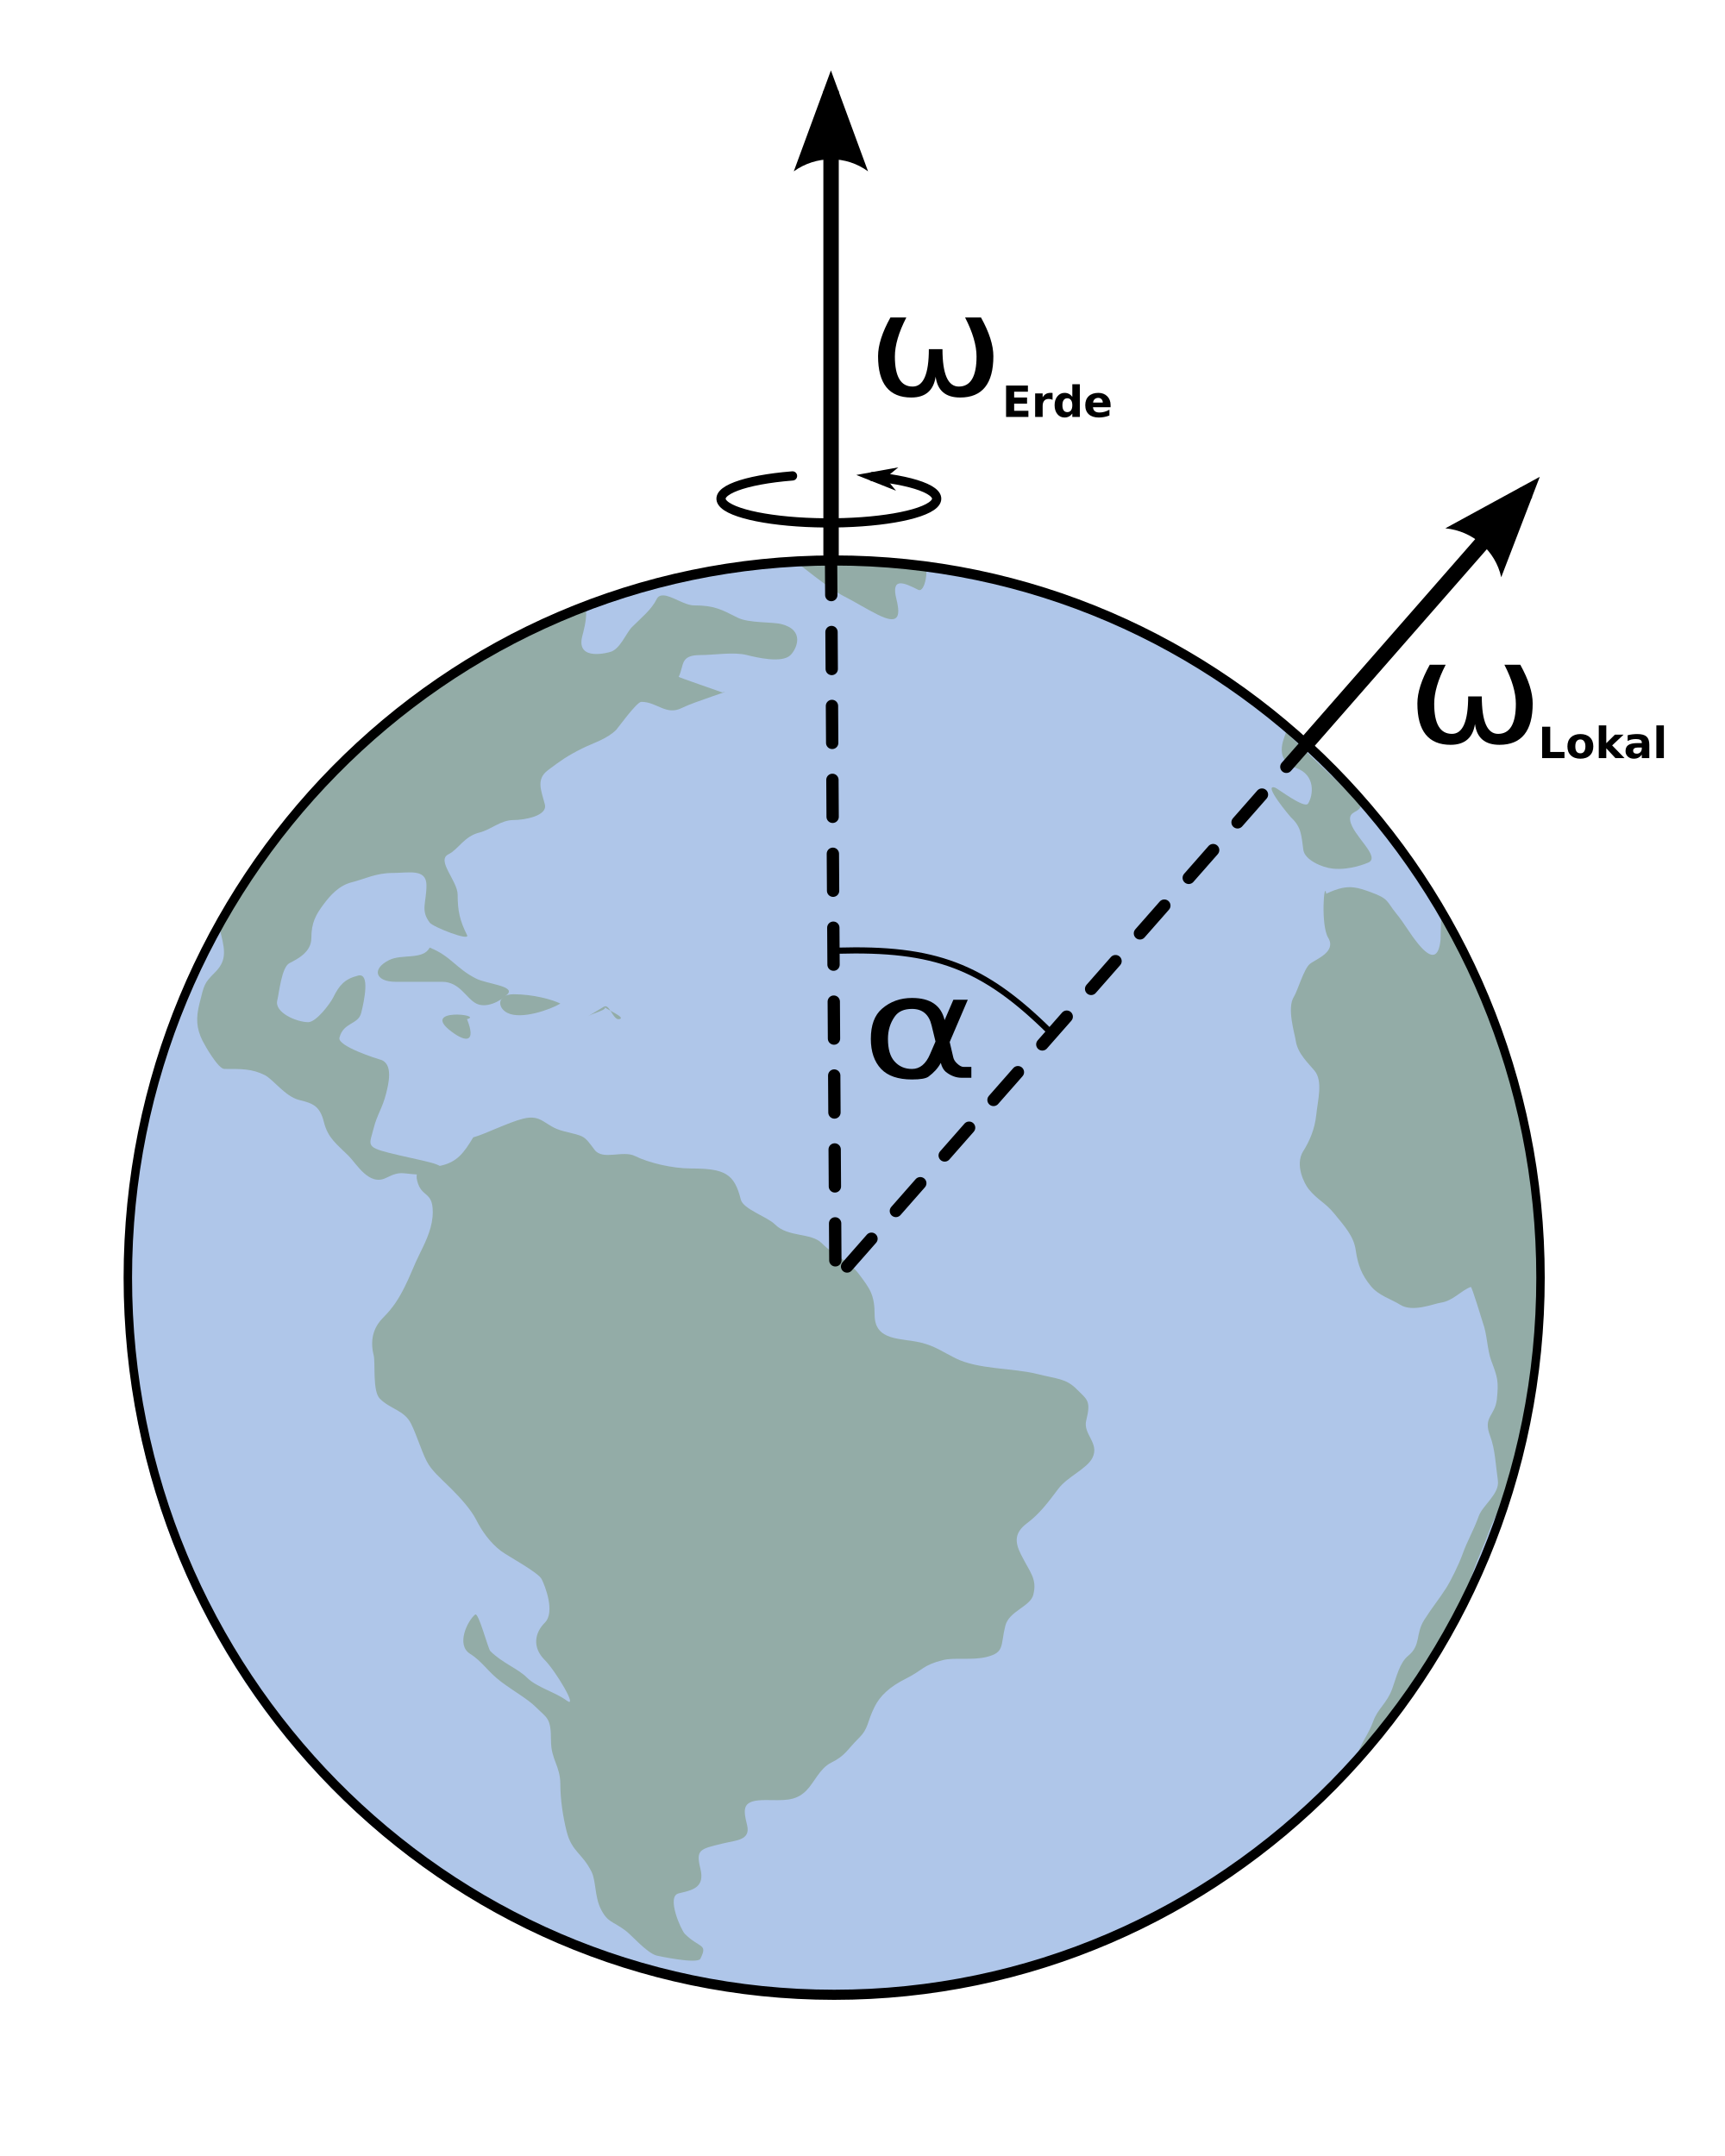
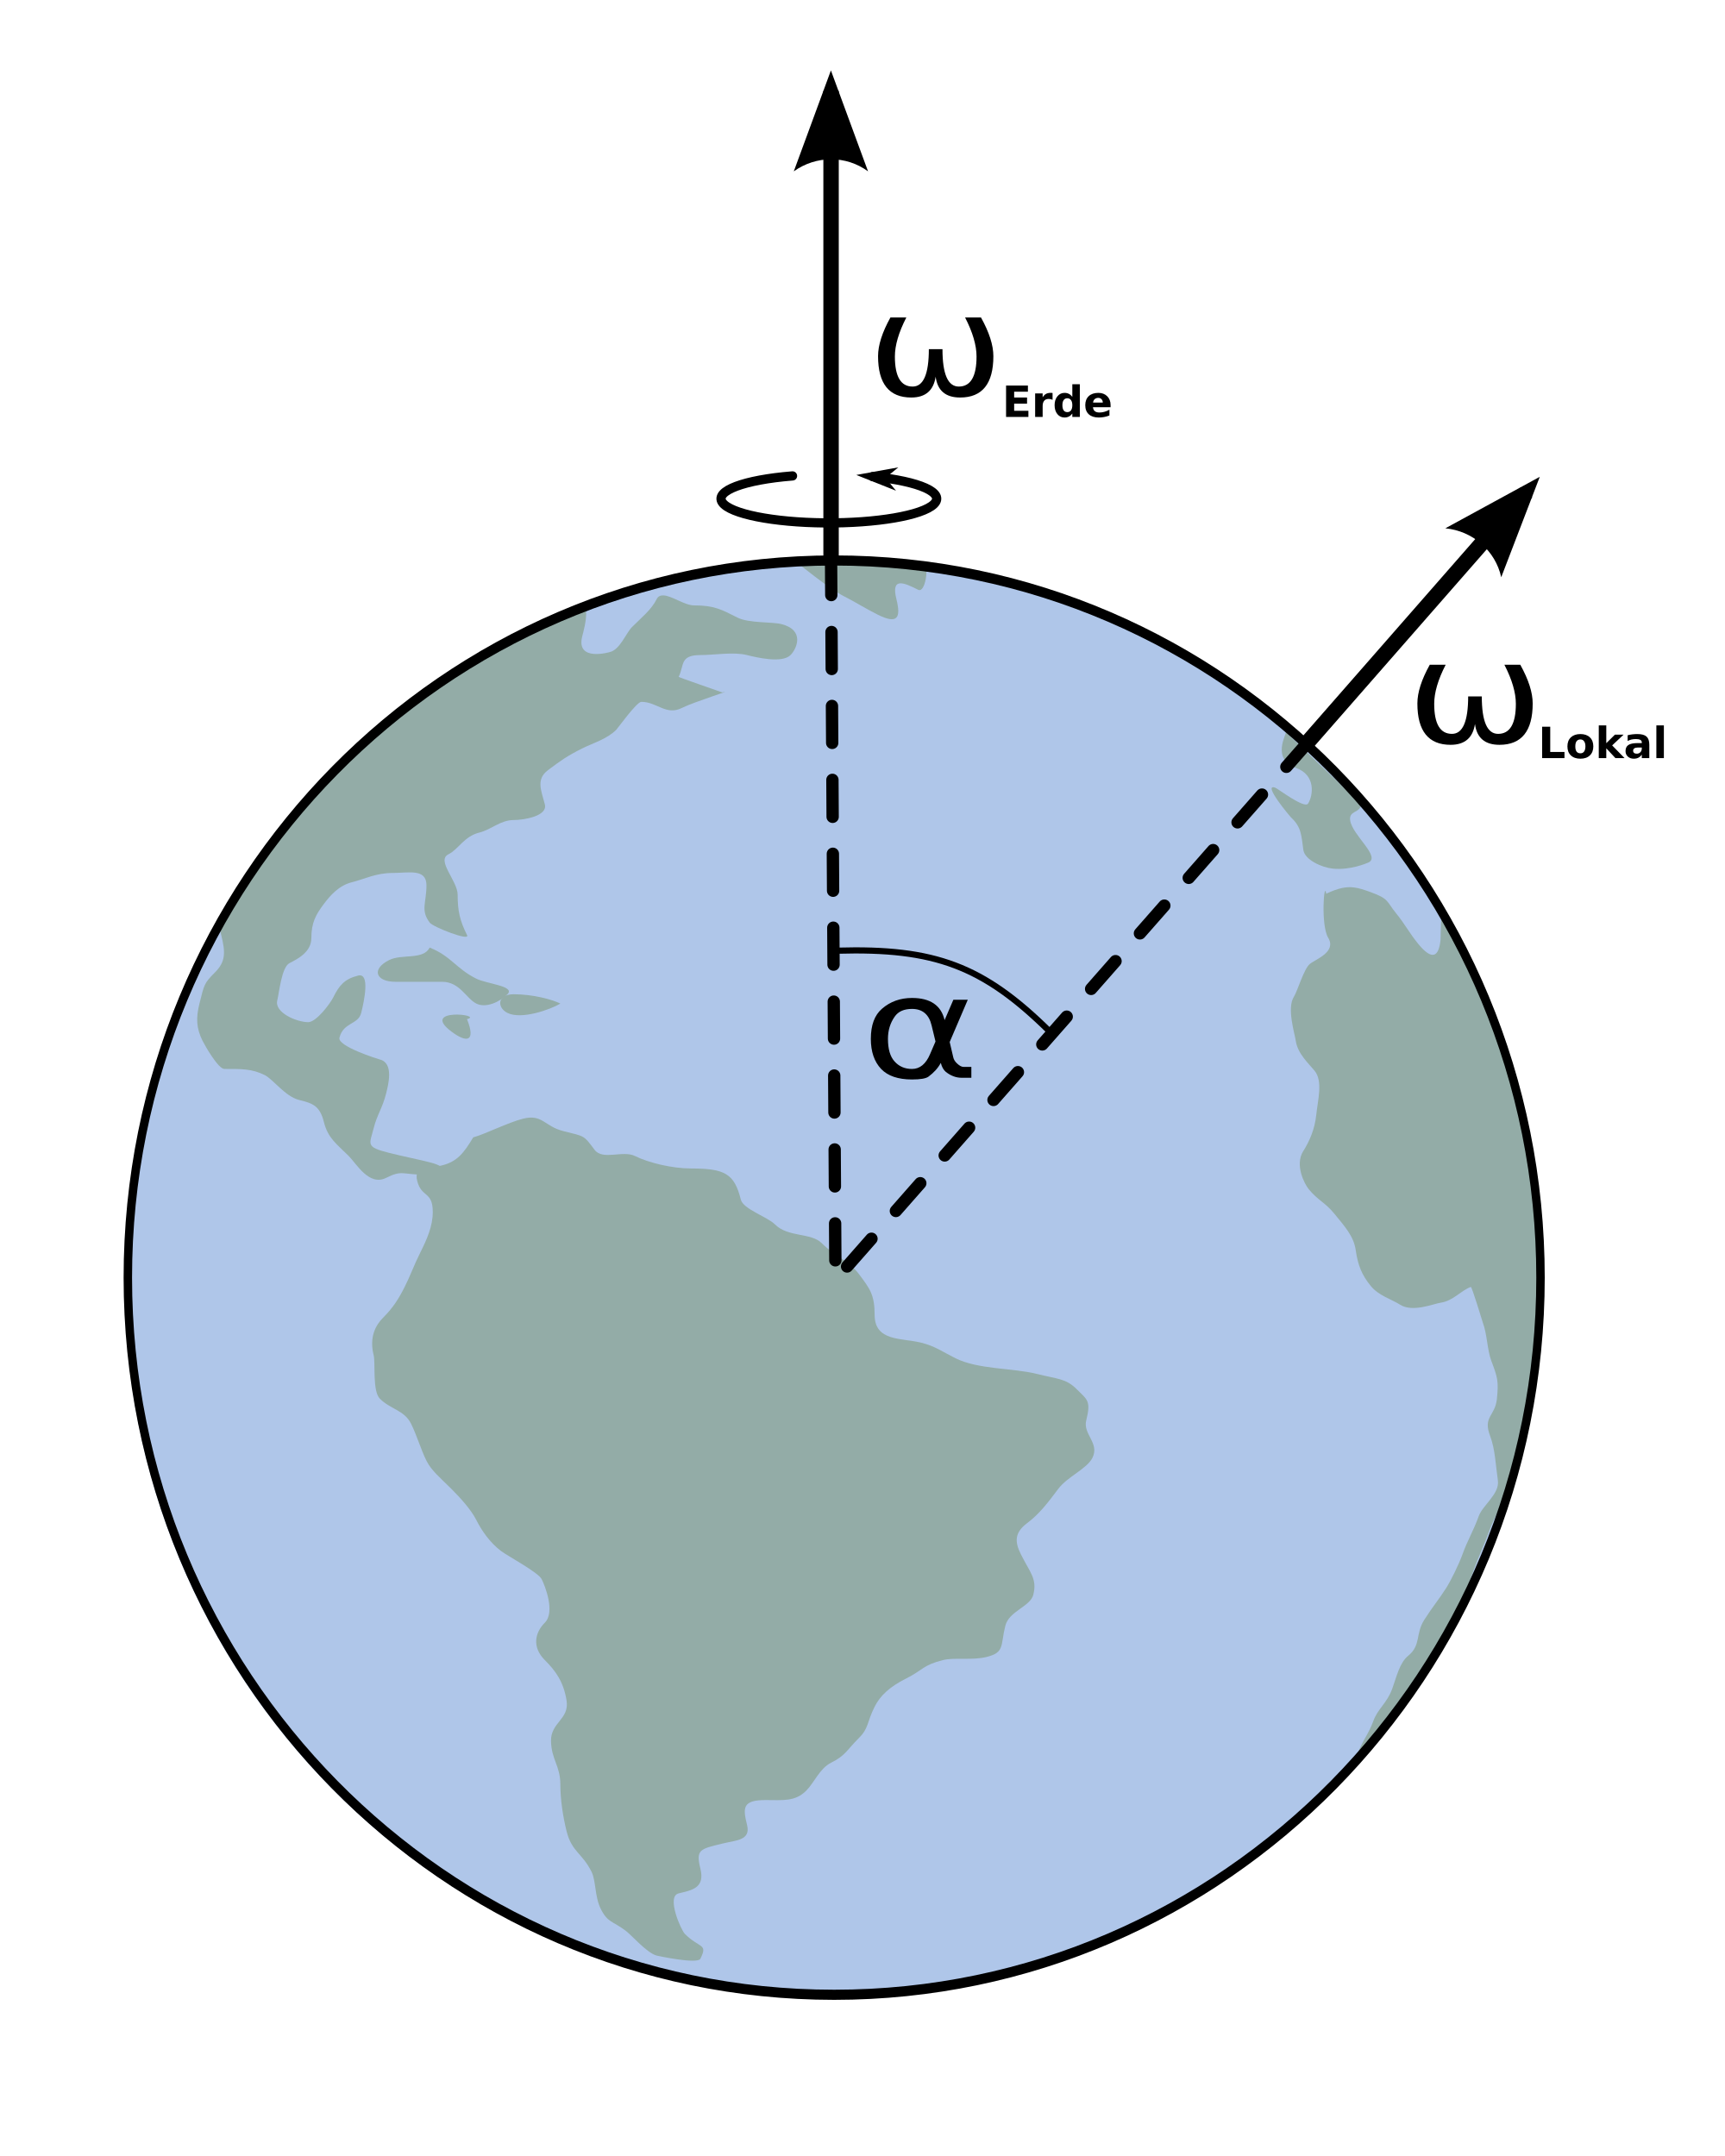
<svg xmlns="http://www.w3.org/2000/svg" width="280" height="350" id="svg3482" version="1.0">
  <defs id="defs3484">
    <marker orient="auto" refY="0" refX="0" id="Arrow1Sstart" style="overflow:visible">
      <path id="path3245" d="M 0,0 L 5,-5 L -12.5,0 L 5,5 L 0,0 z" style="fill-rule:evenodd;stroke:#000000;stroke-width:1pt;marker-start:none" transform="matrix(0.2,0,0,0.2,1.2,0)" />
    </marker>
    <marker orient="auto" refY="0" refX="0" id="Arrow2Mstart" style="overflow:visible">
      <path id="path3257" style="font-size:12px;fill-rule:evenodd;stroke-width:0.625;stroke-linejoin:round" d="M 8.719,4.034 L -2.207,0.016 L 8.719,-4.002 C 6.973,-1.63 6.983,1.616 8.719,4.034 z" transform="scale(0.6,0.6)" />
    </marker>
  </defs>
  <g id="layer1" transform="translate(-289.243,-138.6444)">
    <path style="opacity:1;fill:#afc6e9;fill-opacity:1;fill-rule:nonzero;stroke:none;stroke-width:0.706;stroke-linecap:round;stroke-linejoin:round;stroke-miterlimit:4;stroke-dasharray:none;stroke-dashoffset:0;stroke-opacity:1" id="path3199" d="M 297.995,225.552 A 59.094,50.003 0 1 1 179.807,225.552 A 59.094,50.003 0 1 1 297.995,225.552 z" transform="matrix(1.930176,0.1966822,-0.2360265,2.316289,16.25828,-223.0638)" />
-     <path style="opacity:1;fill:#93aca7;fill-rule:evenodd;stroke:none;stroke-width:1px;stroke-linecap:butt;stroke-linejoin:miter;stroke-opacity:1" d="M 366.056,323.281 C 367.826,322.822 371.77,320.842 374.137,320.251 C 377.317,319.456 377.579,321.49 380.703,322.271 C 384.2,323.145 383.951,322.898 385.754,325.301 C 387.082,327.073 390.339,325.321 392.32,326.312 C 394.512,327.407 398.354,328.332 401.411,328.332 C 406.946,328.332 408.448,329.203 409.492,333.383 C 409.883,334.944 413.78,336.155 415.048,337.423 C 417.163,339.538 420.893,338.722 422.624,340.454 C 424.801,342.63 427.06,343.337 428.685,345.504 C 430.448,347.854 431.211,348.849 431.211,352.07 C 431.211,356.46 435.571,355.812 438.787,356.616 C 441.028,357.176 442.188,358.064 444.343,359.141 C 447.989,360.965 453.692,360.721 457.475,361.667 C 460.988,362.545 462.252,362.404 464.041,364.192 C 465.754,365.906 466.357,366.038 465.556,369.243 C 464.998,371.473 467.765,372.906 466.566,375.304 C 465.668,377.101 462.514,378.349 461.01,380.355 C 459.342,382.579 457.97,384.403 455.959,385.911 C 453.89,387.462 453.948,388.959 454.949,390.961 C 456.44,393.942 457.617,394.938 456.97,397.527 C 456.485,399.464 453.026,400.168 452.424,402.578 C 451.616,405.809 452.354,406.889 449.393,407.629 C 447.06,408.212 444.15,407.677 442.322,408.134 C 438.993,408.966 439.083,409.754 436.261,411.164 C 433.656,412.467 432.098,413.935 431.211,415.71 C 429.924,418.284 430.276,419.17 428.685,420.761 C 426.602,422.844 426.503,423.62 424.14,424.801 C 422.292,425.725 421.425,428.021 420.099,429.347 C 418.298,431.149 416.294,430.862 413.533,430.862 C 409.808,430.862 409.787,432.04 410.503,434.903 C 411.14,437.451 408.661,437.384 406.462,437.933 C 402.938,438.814 402.145,438.846 402.926,441.974 C 403.734,445.203 401.467,445.496 399.391,446.015 C 397.361,446.522 399.801,451.981 400.401,452.581 C 402.804,454.983 404.185,454.104 402.926,456.621 C 402.464,457.547 396.015,456.156 395.855,456.116 C 394.282,455.723 391.778,452.806 390.805,452.076 C 388.654,450.462 387.881,450.774 386.764,448.54 C 385.751,446.513 386.006,443.993 385.249,442.479 C 383.725,439.432 382.05,439.281 381.208,435.913 C 380.61,433.518 380.198,430.745 380.198,428.337 C 380.198,425.296 378.683,424.303 378.683,421.266 C 378.683,417.428 378.051,417.604 376.157,415.71 C 374.935,414.488 372.663,413.215 370.602,411.669 C 368.418,410.031 367.555,408.378 365.551,407.124 C 363.189,405.646 365.173,401.69 366.372,400.747 C 366.919,400.316 368.459,406.307 368.834,406.682 C 370.753,408.601 373.312,409.519 374.768,410.975 C 376.37,412.577 379.396,413.341 381.208,414.7 C 383.197,416.191 379.43,409.892 377.673,408.134 C 375.557,406.018 376.08,403.666 377.673,402.073 C 379.412,400.333 377.692,396.051 377.168,395.002 C 376.619,393.904 371.655,391.246 370.602,390.456 C 368.73,389.052 367.369,387.022 366.561,385.405 C 365.736,383.756 363.979,381.813 362.52,380.355 C 360.782,378.617 359.27,377.389 358.48,375.809 C 357.553,373.955 356.917,371.674 355.954,369.748 C 354.864,367.568 352.621,367.425 350.904,365.707 C 349.67,364.474 350.211,359.906 349.893,358.636 C 349.149,355.657 350.255,353.729 351.409,352.575 C 353.035,350.949 353.958,349.498 354.944,347.525 C 355.925,345.563 356.414,344.08 357.47,341.969 C 358.547,339.814 359.49,337.703 359.49,335.403 C 359.49,331.968 357.652,333.104 356.964,330.352 C 356.337,327.841 358.798,328.379 361.005,327.827 C 363.445,327.217 364.524,325.835 366.056,323.281 z" id="path2396" />
+     <path style="opacity:1;fill:#93aca7;fill-rule:evenodd;stroke:none;stroke-width:1px;stroke-linecap:butt;stroke-linejoin:miter;stroke-opacity:1" d="M 366.056,323.281 C 367.826,322.822 371.77,320.842 374.137,320.251 C 377.317,319.456 377.579,321.49 380.703,322.271 C 384.2,323.145 383.951,322.898 385.754,325.301 C 387.082,327.073 390.339,325.321 392.32,326.312 C 394.512,327.407 398.354,328.332 401.411,328.332 C 406.946,328.332 408.448,329.203 409.492,333.383 C 409.883,334.944 413.78,336.155 415.048,337.423 C 417.163,339.538 420.893,338.722 422.624,340.454 C 424.801,342.63 427.06,343.337 428.685,345.504 C 430.448,347.854 431.211,348.849 431.211,352.07 C 431.211,356.46 435.571,355.812 438.787,356.616 C 441.028,357.176 442.188,358.064 444.343,359.141 C 447.989,360.965 453.692,360.721 457.475,361.667 C 460.988,362.545 462.252,362.404 464.041,364.192 C 465.754,365.906 466.357,366.038 465.556,369.243 C 464.998,371.473 467.765,372.906 466.566,375.304 C 465.668,377.101 462.514,378.349 461.01,380.355 C 459.342,382.579 457.97,384.403 455.959,385.911 C 453.89,387.462 453.948,388.959 454.949,390.961 C 456.44,393.942 457.617,394.938 456.97,397.527 C 456.485,399.464 453.026,400.168 452.424,402.578 C 451.616,405.809 452.354,406.889 449.393,407.629 C 447.06,408.212 444.15,407.677 442.322,408.134 C 438.993,408.966 439.083,409.754 436.261,411.164 C 433.656,412.467 432.098,413.935 431.211,415.71 C 429.924,418.284 430.276,419.17 428.685,420.761 C 426.602,422.844 426.503,423.62 424.14,424.801 C 422.292,425.725 421.425,428.021 420.099,429.347 C 418.298,431.149 416.294,430.862 413.533,430.862 C 409.808,430.862 409.787,432.04 410.503,434.903 C 411.14,437.451 408.661,437.384 406.462,437.933 C 402.938,438.814 402.145,438.846 402.926,441.974 C 403.734,445.203 401.467,445.496 399.391,446.015 C 397.361,446.522 399.801,451.981 400.401,452.581 C 402.804,454.983 404.185,454.104 402.926,456.621 C 402.464,457.547 396.015,456.156 395.855,456.116 C 394.282,455.723 391.778,452.806 390.805,452.076 C 388.654,450.462 387.881,450.774 386.764,448.54 C 385.751,446.513 386.006,443.993 385.249,442.479 C 383.725,439.432 382.05,439.281 381.208,435.913 C 380.61,433.518 380.198,430.745 380.198,428.337 C 380.198,425.296 378.735,424.28 378.683,421.266 C 378.63,418.251 381.696,417.745 381.208,414.7 C 380.721,411.655 379.43,409.892 377.673,408.134 C 375.557,406.018 376.08,403.666 377.673,402.073 C 379.412,400.333 377.692,396.051 377.168,395.002 C 376.619,393.904 371.655,391.246 370.602,390.456 C 368.73,389.052 367.369,387.022 366.561,385.405 C 365.736,383.756 363.979,381.813 362.52,380.355 C 360.782,378.617 359.27,377.389 358.48,375.809 C 357.553,373.955 356.917,371.674 355.954,369.748 C 354.864,367.568 352.621,367.425 350.904,365.707 C 349.67,364.474 350.211,359.906 349.893,358.636 C 349.149,355.657 350.255,353.729 351.409,352.575 C 353.035,350.949 353.958,349.498 354.944,347.525 C 355.925,345.563 356.414,344.08 357.47,341.969 C 358.547,339.814 359.49,337.703 359.49,335.403 C 359.49,331.968 357.652,333.104 356.964,330.352 C 356.337,327.841 358.798,328.379 361.005,327.827 C 363.445,327.217 364.524,325.835 366.056,323.281 z" id="path2396" />
    <path style="opacity:1;fill:#93aca7;fill-rule:evenodd;stroke:none;stroke-width:1px;stroke-linecap:butt;stroke-linejoin:miter;stroke-opacity:1" d="M 396.904,235.298 C 396.453,235.29 396.07,235.434 395.841,235.892 C 394.969,237.637 393.383,238.882 391.81,240.455 C 390.921,241.343 389.869,244.088 388.279,244.486 C 388.23,244.498 382.699,246.148 383.747,241.955 C 383.88,241.423 384.512,239.251 384.372,237.767 C 359.126,247.4 338.083,265.798 324.904,289.33 C 324.96,289.687 325.054,290.056 325.154,290.455 C 325.861,293.284 325.876,294.764 324.122,296.517 C 322.364,298.275 322.392,298.469 321.622,301.548 C 321.044,303.86 321.089,305.543 322.122,307.611 C 322.531,308.427 324.673,312.173 325.654,312.173 C 328.429,312.173 330.126,312.128 332.216,313.173 C 333.574,313.852 335.54,316.645 337.779,317.205 C 339.957,317.749 341.145,318.106 341.81,320.767 C 342.479,323.442 343.885,324.342 345.841,326.298 C 347.108,327.566 349.146,331.24 351.904,329.861 C 354.548,328.539 354.51,329.33 357.966,329.33 C 361.328,329.33 362.5,328.205 358.997,327.33 C 356.771,326.773 354.809,326.4 352.404,325.798 C 348.502,324.823 349.235,324.44 349.904,321.767 C 350.437,319.634 351.324,318.524 351.904,316.205 C 352.25,314.818 353.229,311.223 350.904,310.642 C 350.628,310.573 343.994,308.499 344.341,307.111 C 344.98,304.556 347.387,305.02 347.872,303.08 C 348.364,301.113 349.339,296.525 347.372,297.017 C 345.126,297.579 344.296,298.64 343.341,300.548 C 342.796,301.639 340.556,304.58 339.279,304.58 C 337.398,304.58 333.754,303.02 334.247,301.048 C 334.562,299.789 334.946,295.636 336.247,294.986 C 337.628,294.295 339.779,293.151 339.779,290.955 C 339.779,288.41 340.519,287.113 341.81,285.392 C 342.86,283.992 344.263,282.388 346.372,281.861 C 348.443,281.343 350.284,280.361 352.935,280.361 C 355.567,280.361 358.466,279.595 358.466,282.361 C 358.466,285.243 357.458,286.371 358.997,288.423 C 359.53,289.134 365.586,291.506 365.06,290.455 C 363.896,288.128 363.529,286.563 363.529,283.892 C 363.529,281.646 360.02,278.334 362.029,277.33 C 363.699,276.494 364.551,274.426 367.06,273.798 C 369.009,273.311 370.48,271.767 372.622,271.767 C 374.287,271.767 378.157,271.125 377.685,269.236 C 377.139,267.053 376.175,265.181 378.185,263.673 C 380.356,262.045 381.338,261.347 383.747,260.142 C 385.499,259.266 387.754,258.635 389.279,257.111 C 389.499,256.891 392.597,252.58 393.341,252.58 C 395.885,252.58 397.357,254.853 399.904,253.58 C 402.001,252.531 408.741,250.48 406.466,251.048 C 405.954,250.844 399.364,248.596 399.404,248.517 C 400.34,246.645 399.544,244.986 402.935,244.986 C 405.219,244.986 408.295,244.435 410.497,244.986 C 412.018,245.366 416.175,246.371 417.56,244.986 C 418.584,243.961 419.929,240.922 416.06,239.955 C 414.544,239.576 410.791,239.82 408.997,238.923 C 406.31,237.58 405.207,236.923 401.904,236.923 C 400.368,236.923 398.257,235.325 396.904,235.298 z" id="path2398" />
    <path style="opacity:1;fill:#93aca7;fill-rule:evenodd;stroke:none;stroke-width:1px;stroke-linecap:butt;stroke-linejoin:miter;stroke-opacity:1" d="M 358.985,292.471 C 357.961,294.52 354.467,293.468 352.419,294.492 C 349.445,295.979 350.248,298.027 353.429,298.027 C 355.954,298.027 358.48,298.027 361.005,298.027 C 363.884,298.027 364.906,300.735 366.561,301.563 C 368.133,302.349 370.369,301.29 371.612,300.048 C 372.943,298.717 368.245,298.364 366.561,297.522 C 363.241,295.862 362.486,293.872 358.985,292.471 z" id="path2400" />
    <path style="opacity:1;fill:#93aca7;fill-rule:evenodd;stroke:none;stroke-width:1px;stroke-linecap:butt;stroke-linejoin:miter;stroke-opacity:1" d="M 380.198,301.563 C 378.872,300.9 375.766,300.048 372.622,300.048 C 369.941,300.048 369.873,302.209 371.612,303.078 C 373.863,304.204 378.538,302.559 380.198,301.563 z" id="path2402" />
-     <path style="opacity:1;fill:#93aca7;fill-rule:evenodd;stroke:none;stroke-width:1px;stroke-linecap:butt;stroke-linejoin:miter;stroke-opacity:1" d="M 387.269,302.068 C 388.147,302.507 385.585,303.078 384.744,303.583 C 383.902,304.088 386.427,302.573 387.269,302.068 C 388.193,301.513 388.749,304.35 389.794,304.088 C 390.84,303.827 388.111,302.741 387.269,302.068 z" id="path2404" />
    <path style="opacity:1;fill:#93aca7;fill-rule:evenodd;stroke:none;stroke-width:1px;stroke-linecap:butt;stroke-linejoin:miter;stroke-opacity:1" d="M 365.046,304.088 C 367.896,303.376 357.302,302.195 362.52,306.108 C 365.051,308.007 366.508,307.744 365.046,304.088 z" id="path2406" />
    <path style="opacity:1;fill:#93aca7;fill-rule:evenodd;stroke:none;stroke-width:1px;stroke-linecap:butt;stroke-linejoin:miter;stroke-opacity:1" d="M 418.142,229.653 C 418.865,230.116 423.768,234.202 426.16,235.398 C 427.848,236.242 429.675,237.408 431.716,238.428 C 434.978,240.059 435.497,238.905 434.746,235.903 C 433.82,232.199 436.077,233.285 438.282,234.388 C 439.461,234.977 440.025,230.522 439.292,230.473" id="path2408" />
    <path style="opacity:1;fill:#93aca7;fill-rule:evenodd;stroke:none;stroke-width:1px;stroke-linecap:butt;stroke-linejoin:miter;stroke-opacity:1" d="M 497.945,257.492 C 498.2,257.654 495.456,261.805 499.621,263.309 C 502.869,264.482 502.391,267.799 501.57,269.093 C 500.996,269.998 496.677,266.674 496.248,266.519 C 494.033,265.72 498.669,271.226 498.802,271.349 C 500.526,272.939 500.469,274.318 500.802,276.63 C 501.034,278.236 503.82,279.476 505.571,279.654 C 508.421,279.944 511.079,278.775 511.252,278.71 C 513.577,277.829 508.756,274.28 508.4,271.819 C 508.162,270.167 510.041,270.694 510.194,269.192" id="path2410" />
    <path style="opacity:1;fill:#93aca7;fill-rule:evenodd;stroke:none;stroke-width:1px;stroke-linecap:butt;stroke-linejoin:miter;stroke-opacity:1" d="M 509.047,282.713 C 507.723,282.545 506.458,282.816 504.514,283.728 C 504.174,281.371 503.596,288.819 504.824,290.859 C 506.23,293.194 502.845,294.325 501.844,295.141 C 500.889,295.919 499.859,299.523 499.259,300.469 C 498.093,302.307 499.4,306.428 499.569,307.6 C 499.872,309.697 501.659,311.284 502.623,312.466 C 504.01,314.168 503.143,317.223 502.898,319.624 C 502.657,321.99 501.748,323.996 500.791,325.503 C 499.365,327.752 500.987,330.85 501.669,331.687 C 503.16,333.515 504.329,333.83 505.819,335.659 C 507.503,337.725 508.975,339.32 509.3,341.574 C 509.668,344.121 510.319,345.657 511.752,347.415 C 513.021,348.972 515.068,349.535 516.5,350.443 C 518.559,351.749 521.934,350.286 523.13,350.113 C 525.085,349.831 526.357,348.174 527.977,347.56 C 528.167,347.488 529.86,353.164 529.931,353.351 C 530.631,355.199 530.652,357.818 531.309,359.554 C 532.329,362.246 532.512,362.858 532.218,365.74 C 531.931,368.557 529.919,368.588 531.106,371.721 C 531.941,373.924 532.012,376.455 532.377,378.981 C 532.689,381.146 529.912,382.993 529.275,384.759 C 528.354,387.31 527.515,388.516 526.589,391.081 C 526.026,392.64 524.732,395.261 524.004,396.409 C 522.783,398.335 521.798,399.444 520.428,401.605 C 518.96,403.92 519.935,405.713 517.824,407.433 C 516.43,408.569 515.953,410.785 515.239,412.761 C 514.374,415.155 512.889,416.011 512.157,418.038 C 511.369,420.219 510.391,421.188 509.603,423.37 C 509.37,424.016 509.409,424.306 509.688,424.383 C 515.901,417.374 521.267,409.573 525.69,401.136 C 526.59,398.644 527.452,396.302 528.353,393.805 C 529.339,391.076 530.152,389.47 531.062,386.951 C 531.699,385.186 533.083,382.827 533.697,381.126 C 533.898,380.57 534.175,379.998 534.472,379.383 C 536.426,372.636 537.791,365.615 538.529,358.373 C 541.154,332.61 535.285,307.972 523.217,287.299 C 523.078,289.002 523.104,290.878 523.07,291.21 C 522.789,293.968 521.731,294.673 519.425,291.844 C 518.007,290.104 517.288,288.663 515.873,286.927 C 514.252,284.938 514.748,284.563 511.673,283.452 C 510.68,283.094 509.841,282.814 509.047,282.713 z" id="path2412" />
    <path style="opacity:1;fill:none;fill-opacity:1;fill-rule:nonzero;stroke:#000000;stroke-width:0.706;stroke-linecap:round;stroke-linejoin:round;stroke-miterlimit:4;stroke-dasharray:none;stroke-dashoffset:0;stroke-opacity:1" id="path3202" d="M 297.995,225.552 A 59.094,50.003 0 1 1 179.807,225.552 A 59.094,50.003 0 1 1 297.995,225.552 z" transform="matrix(1.940171,0,0,2.328283,-38.86358,-179.0968)" />
    <path style="fill:none;fill-rule:evenodd;stroke:#000000;stroke-width:2.5;stroke-linecap:butt;stroke-linejoin:miter;marker-start:url(#Arrow2Mstart);stroke-miterlimit:4;stroke-dasharray:none;stroke-opacity:1" d="M 424.14,153.384 L 424.14,229.96" id="path3224" />
    <path style="opacity:1;fill:none;fill-opacity:1;fill-rule:nonzero;stroke:#000000;stroke-width:1.5;stroke-linecap:round;stroke-linejoin:round;marker-start:url(#Arrow1Sstart);stroke-miterlimit:4;stroke-dasharray:none;stroke-dashoffset:0;stroke-opacity:1" id="path6623" d="M 267.475,114.845 A 17.5,3.929 0 1 1 254.458,114.735" transform="translate(163.426,101.1689)" />
    <path style="fill:none;fill-rule:evenodd;stroke:#000000;stroke-width:2.5;stroke-linecap:butt;stroke-linejoin:miter;marker-start:url(#Arrow2Mstart);stroke-miterlimit:4;stroke-dasharray:none;stroke-opacity:1" d="M 537.018,218.554 L 501.666,258.943" id="path8214" />
    <path style="fill:none;fill-rule:evenodd;stroke:#000000;stroke-width:2;stroke-linecap:round;stroke-linejoin:miter;stroke-miterlimit:4;stroke-dasharray:6, 6;stroke-dashoffset:0;stroke-opacity:1" d="M 424.14,229.245 L 424.855,346.388 L 502.712,257.817" id="path8218" />
    <path style="fill:none;fill-rule:evenodd;stroke:#000000;stroke-width:1px;stroke-linecap:butt;stroke-linejoin:miter;stroke-opacity:1" d="M 425.15,292.976 C 440.952,292.518 448.818,295.432 459.607,306.073" id="path8220" />
    <text xml:space="preserve" style="font-size:9.772px;font-style:normal;font-weight:normal;fill:#000000;fill-opacity:1;stroke:none;stroke-width:1px;stroke-linecap:butt;stroke-linejoin:miter;stroke-opacity:1;font-family:Bitstream Vera Sans" x="381.248" y="352.873" id="text8222" transform="scale(1.125202,0.8887292)">
      <tspan id="tspan8224" x="381.248" y="352.873" style="font-size:26.059px;font-weight:normal;-inkscape-font-specification:Bitstream Vera Sans">α</tspan>
    </text>
    <text xml:space="preserve" style="font-size:9.313px;font-style:normal;font-weight:normal;fill:#000000;fill-opacity:1;stroke:none;stroke-width:1px;stroke-linecap:butt;stroke-linejoin:miter;stroke-opacity:1;font-family:Bitstream Vera Sans" x="400.986" y="217.522" id="text8226" transform="scale(1.072384,0.932502)">
      <tspan id="tspan8228" x="400.986" y="217.522" style="font-size:24.835px;font-weight:normal;-inkscape-font-specification:Bitstream Vera Sans">ω</tspan>
    </text>
    <text xml:space="preserve" style="font-size:9.313px;font-style:normal;font-weight:normal;fill:#000000;fill-opacity:1;stroke:none;stroke-width:1px;stroke-linecap:butt;stroke-linejoin:miter;stroke-opacity:1;font-family:Bitstream Vera Sans" x="482.617" y="277.987" id="text8230" transform="scale(1.072384,0.932502)">
      <tspan id="tspan8232" x="482.617" y="277.987" style="font-size:24.835px;font-weight:normal;-inkscape-font-specification:Bitstream Vera Sans">ω</tspan>
    </text>
    <text xml:space="preserve" style="font-size:6.977px;font-style:normal;font-weight:normal;fill:#000000;fill-opacity:1;stroke:none;stroke-width:1px;stroke-linecap:butt;stroke-linejoin:miter;stroke-opacity:1;font-family:Bitstream Vera Sans" x="451.907" y="206.327" id="text8234">
      <tspan id="tspan8236" x="451.907" y="206.327" style="font-weight:bold;-inkscape-font-specification:Bitstream Vera Sans Bold">Erde</tspan>
    </text>
    <text xml:space="preserve" style="font-size:6.977px;font-style:normal;font-weight:normal;fill:#000000;fill-opacity:1;stroke:none;stroke-width:1px;stroke-linecap:butt;stroke-linejoin:miter;stroke-opacity:1;font-family:Bitstream Vera Sans" x="538.923" y="261.712" id="text8238">
      <tspan id="tspan8240" x="538.923" y="261.712" style="font-weight:bold;-inkscape-font-specification:Bitstream Vera Sans Bold">Lokal</tspan>
    </text>
  </g>
</svg>
